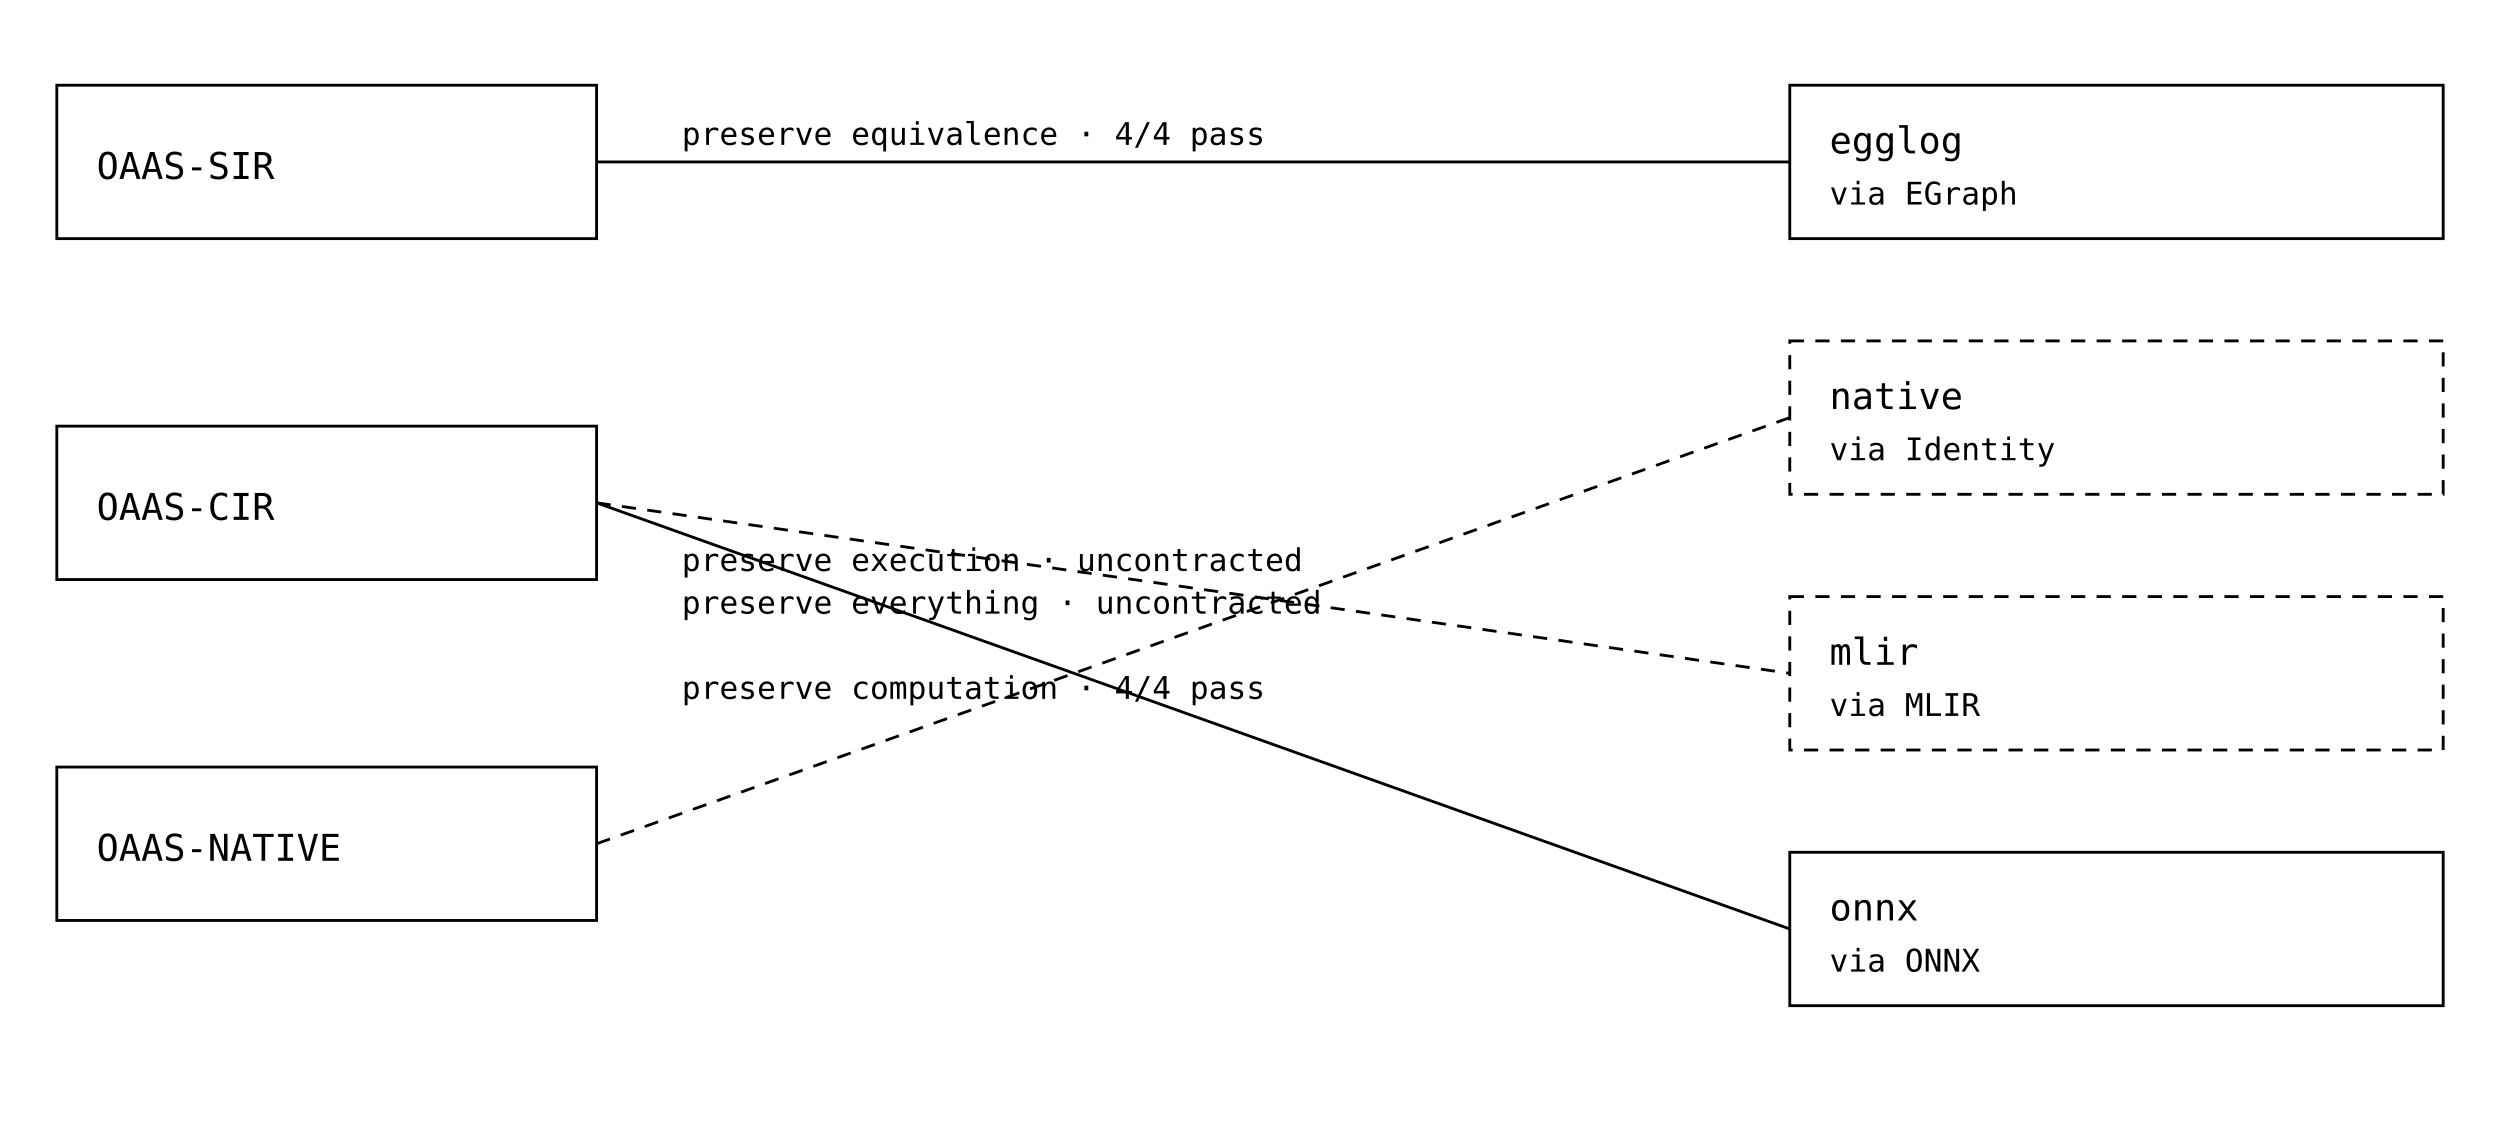
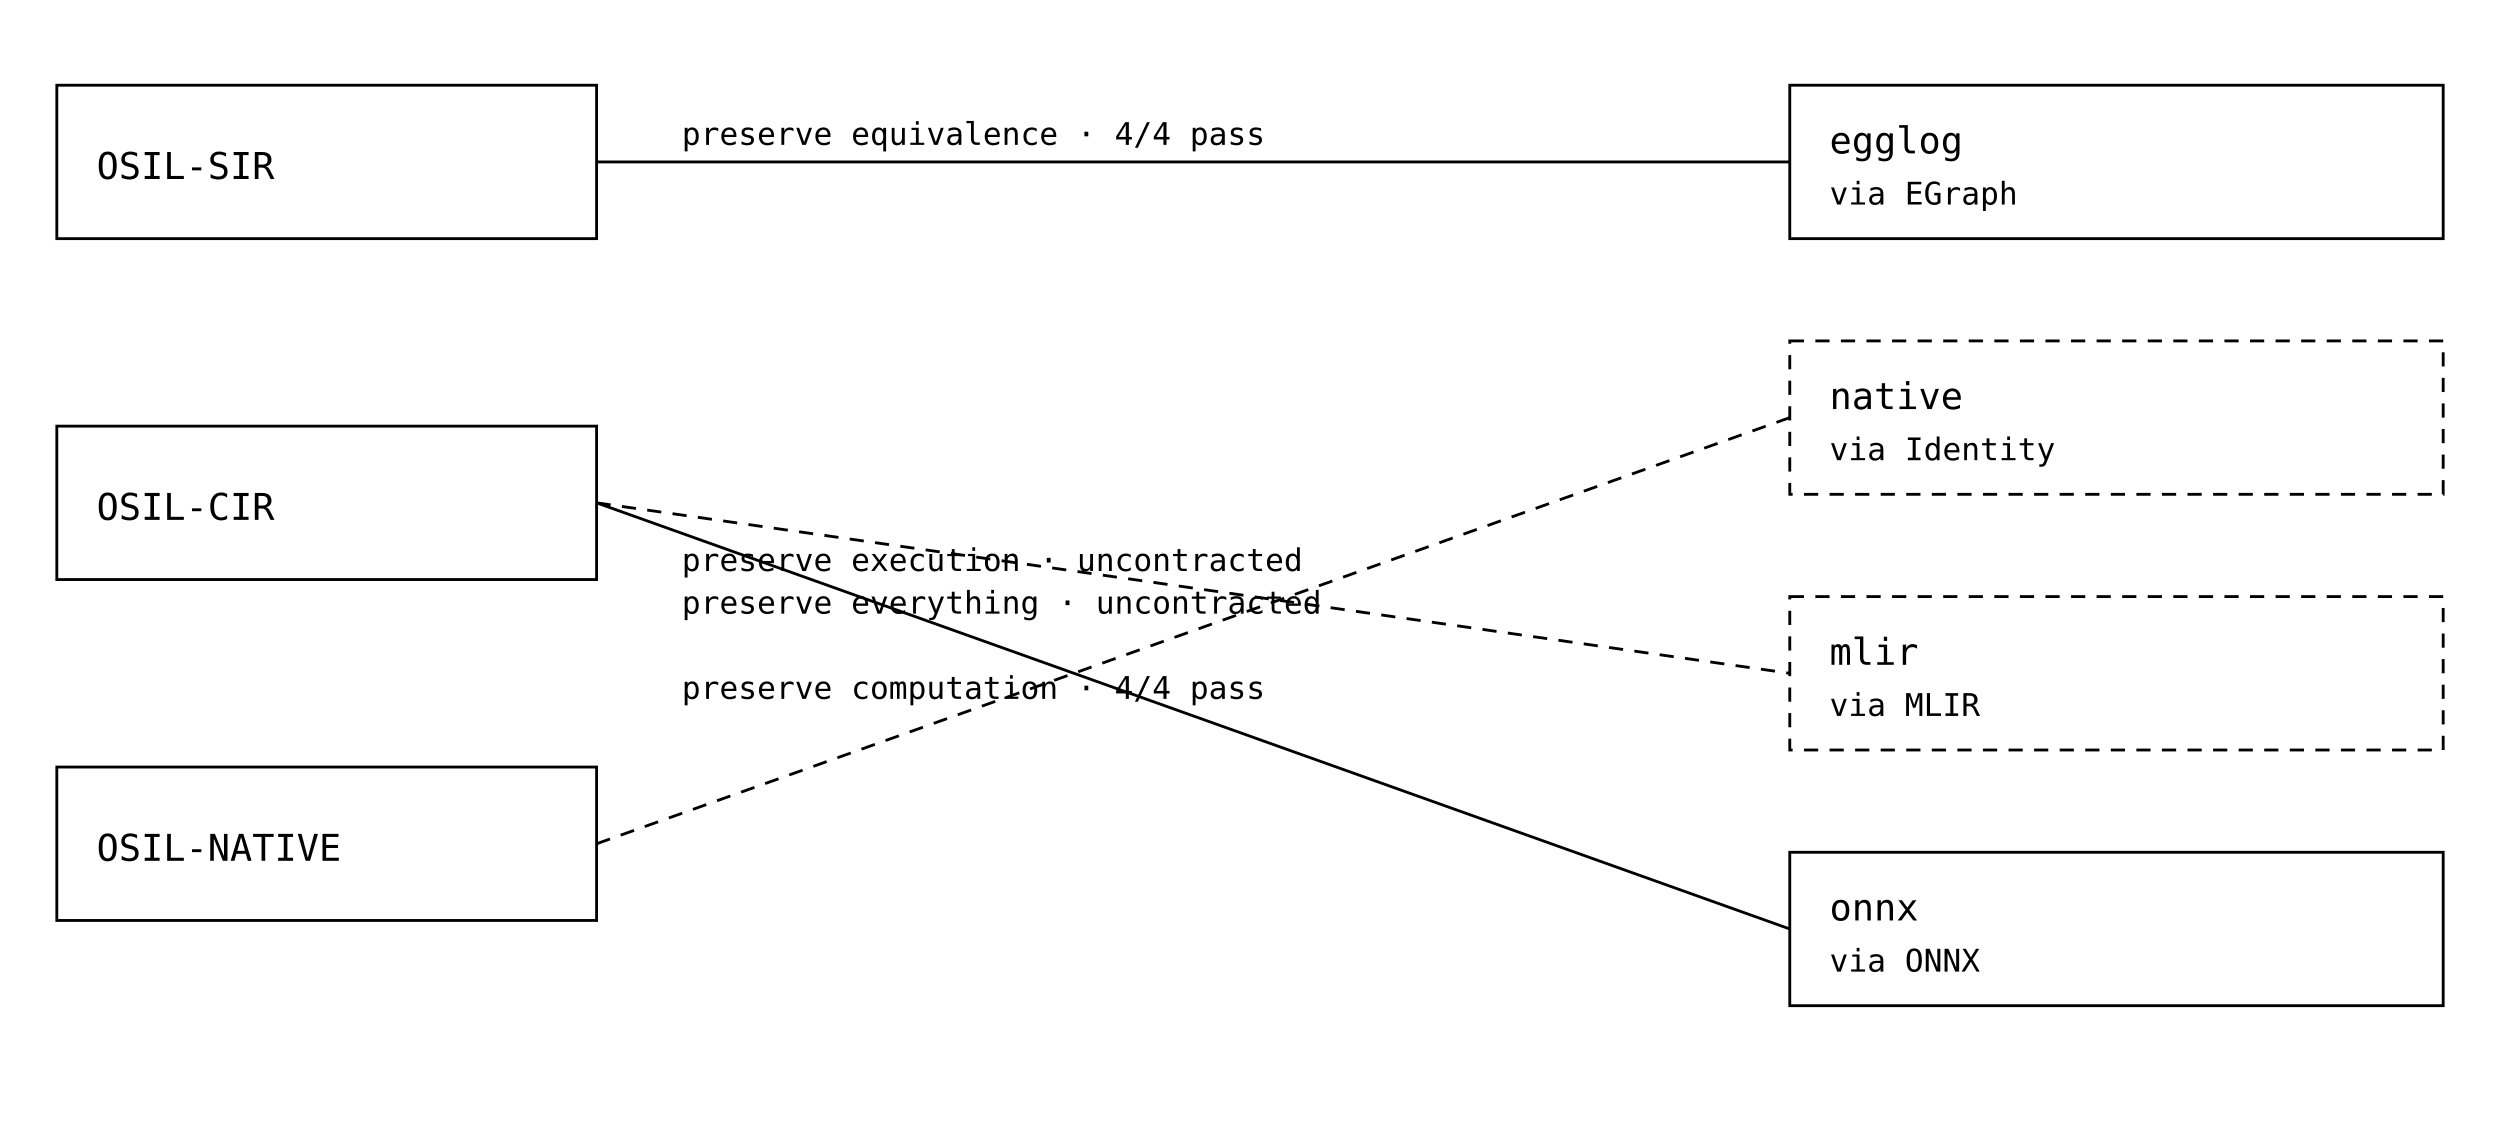
<svg xmlns="http://www.w3.org/2000/svg" viewBox="0 0 880 400" font-family="monospace" font-size="13">
  <rect x="20" y="30" width="190" height="54" fill="none" stroke="#000" />
-   <text x="34" y="63">OAAS-SIR</text>
+   <text x="34" y="63">OSIL-SIR</text>
  <rect x="20" y="150" width="190" height="54" fill="none" stroke="#000" />
-   <text x="34" y="183">OAAS-CIR</text>
+   <text x="34" y="183">OSIL-CIR</text>
  <rect x="20" y="270" width="190" height="54" fill="none" stroke="#000" />
-   <text x="34" y="303">OAAS-NATIVE</text>
+   <text x="34" y="303">OSIL-NATIVE</text>
  <rect x="630" y="30" width="230" height="54" fill="none" stroke="#000" />
  <text x="644" y="54">egglog</text>
  <text x="644" y="72" font-size="11">via EGraph</text>
  <polyline points="210,57 630,57" fill="none" stroke="#000" />
  <text x="240" y="51" font-size="11">preserve equivalence · 4/4 pass</text>
  <rect x="630" y="120" width="230" height="54" fill="none" stroke="#000" stroke-dasharray="5 4" />
  <text x="644" y="144">native</text>
  <text x="644" y="162" font-size="11">via Identity</text>
  <polyline points="210,297 630,147" fill="none" stroke="#000" stroke-dasharray="5 4" />
  <text x="240" y="216" font-size="11">preserve everything · uncontracted</text>
  <rect x="630" y="210" width="230" height="54" fill="none" stroke="#000" stroke-dasharray="5 4" />
  <text x="644" y="234">mlir</text>
  <text x="644" y="252" font-size="11">via MLIR</text>
  <polyline points="210,177 630,237" fill="none" stroke="#000" stroke-dasharray="5 4" />
  <text x="240" y="201" font-size="11">preserve execution · uncontracted</text>
  <rect x="630" y="300" width="230" height="54" fill="none" stroke="#000" />
  <text x="644" y="324">onnx</text>
  <text x="644" y="342" font-size="11">via ONNX</text>
  <polyline points="210,177 630,327" fill="none" stroke="#000" />
  <text x="240" y="246" font-size="11">preserve computation · 4/4 pass</text>
</svg>
